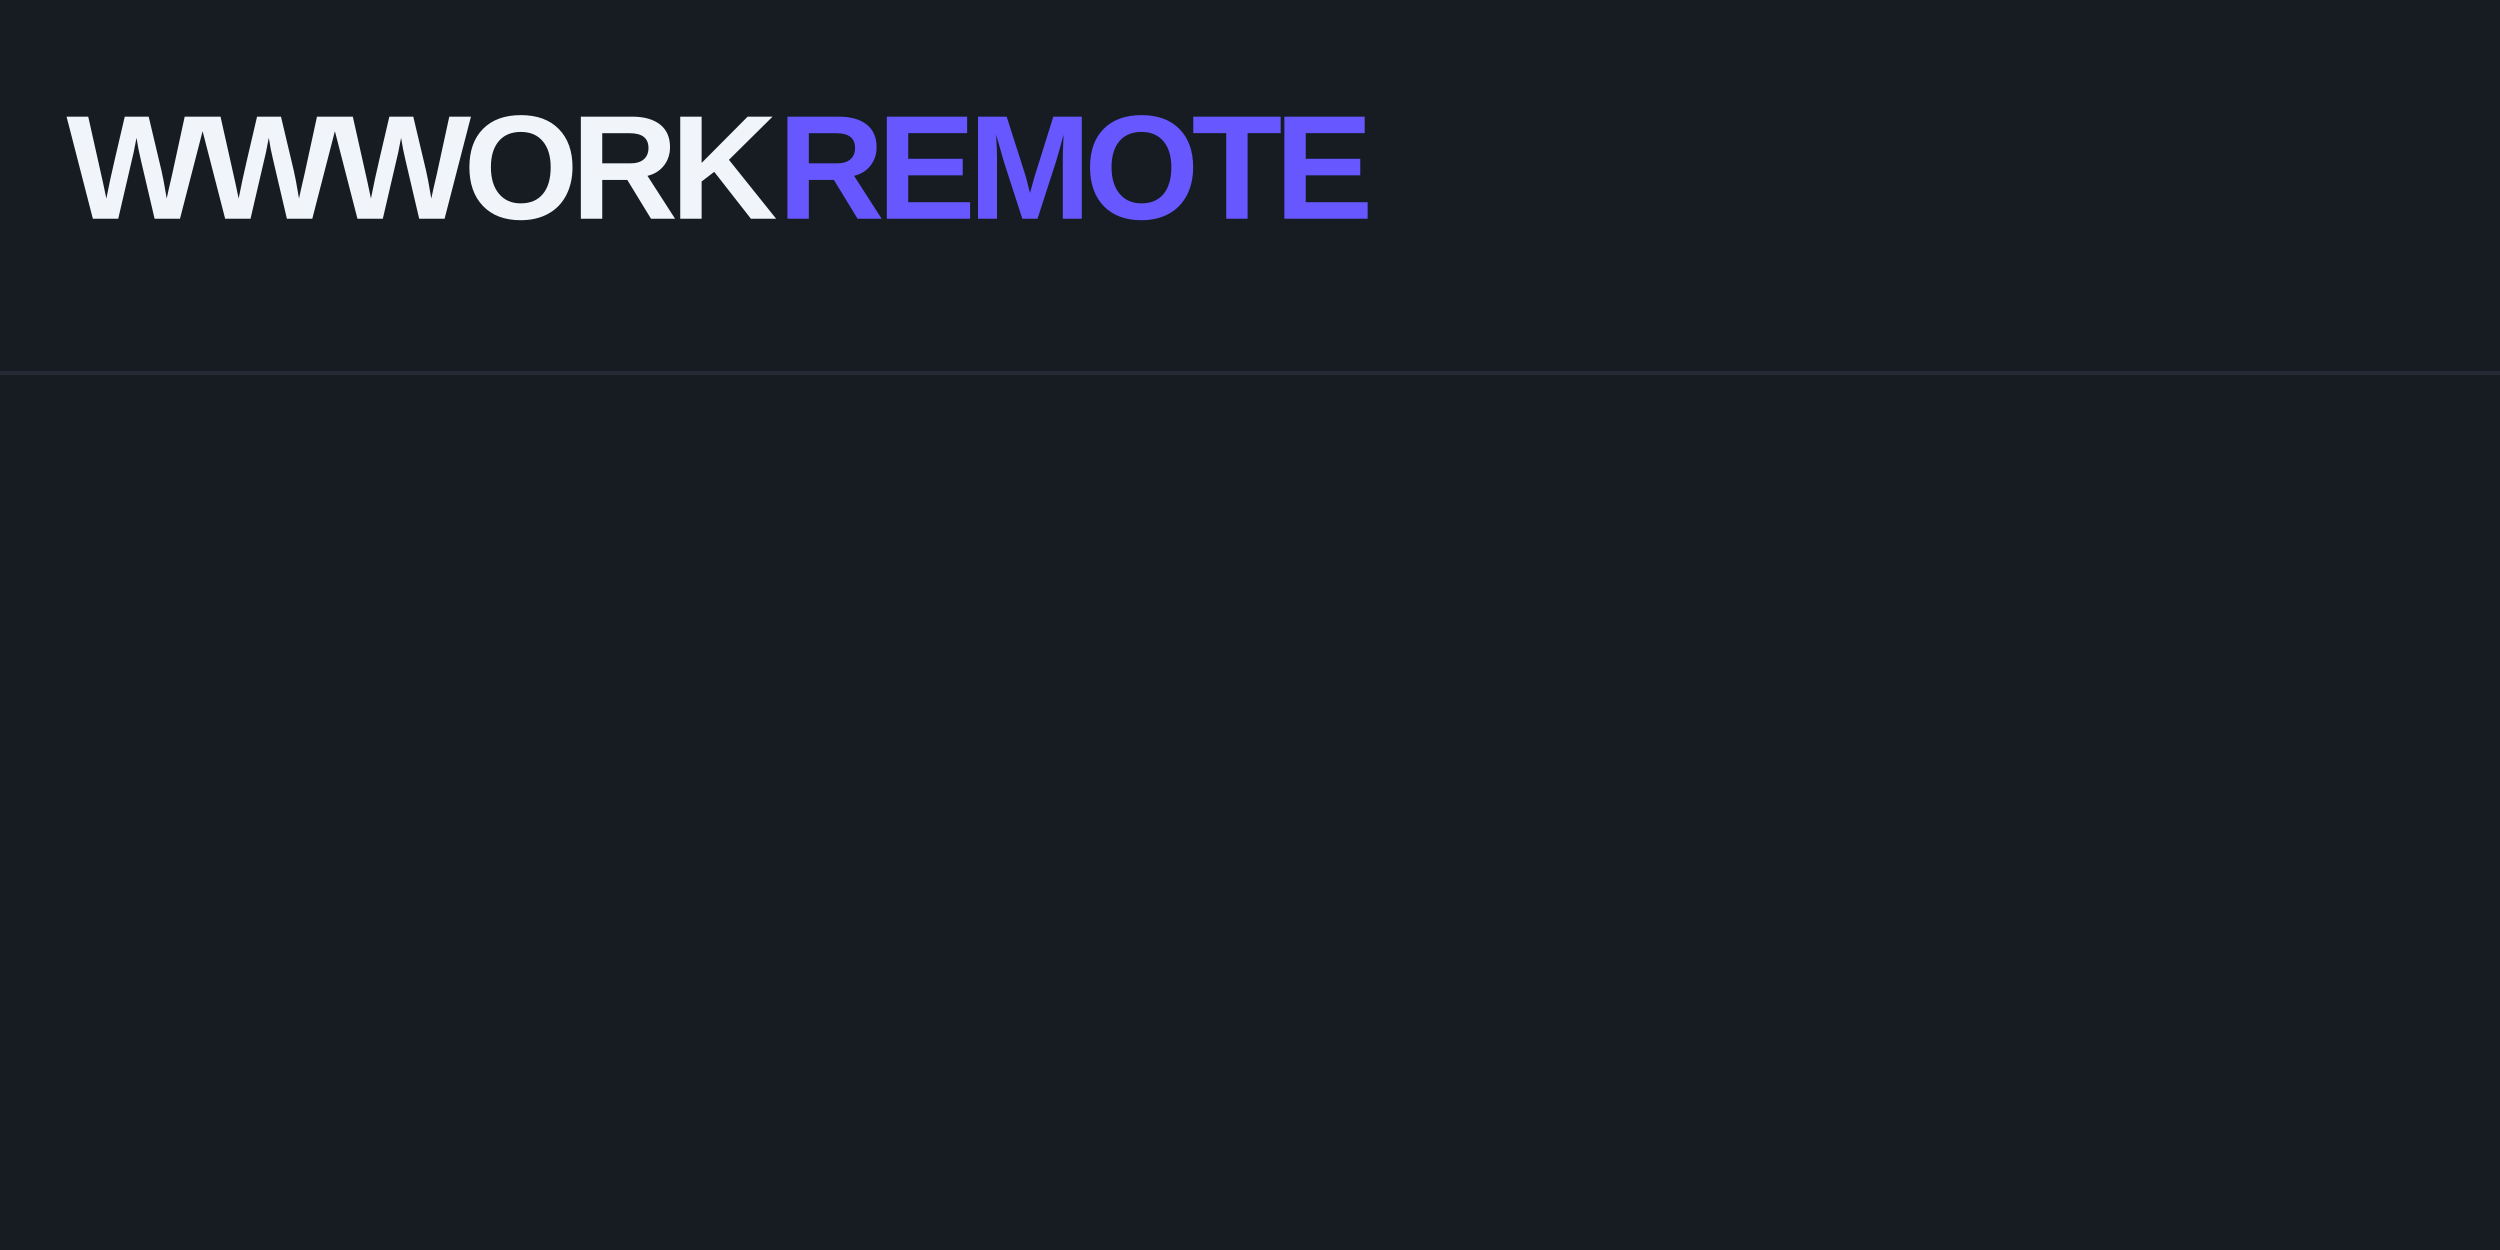
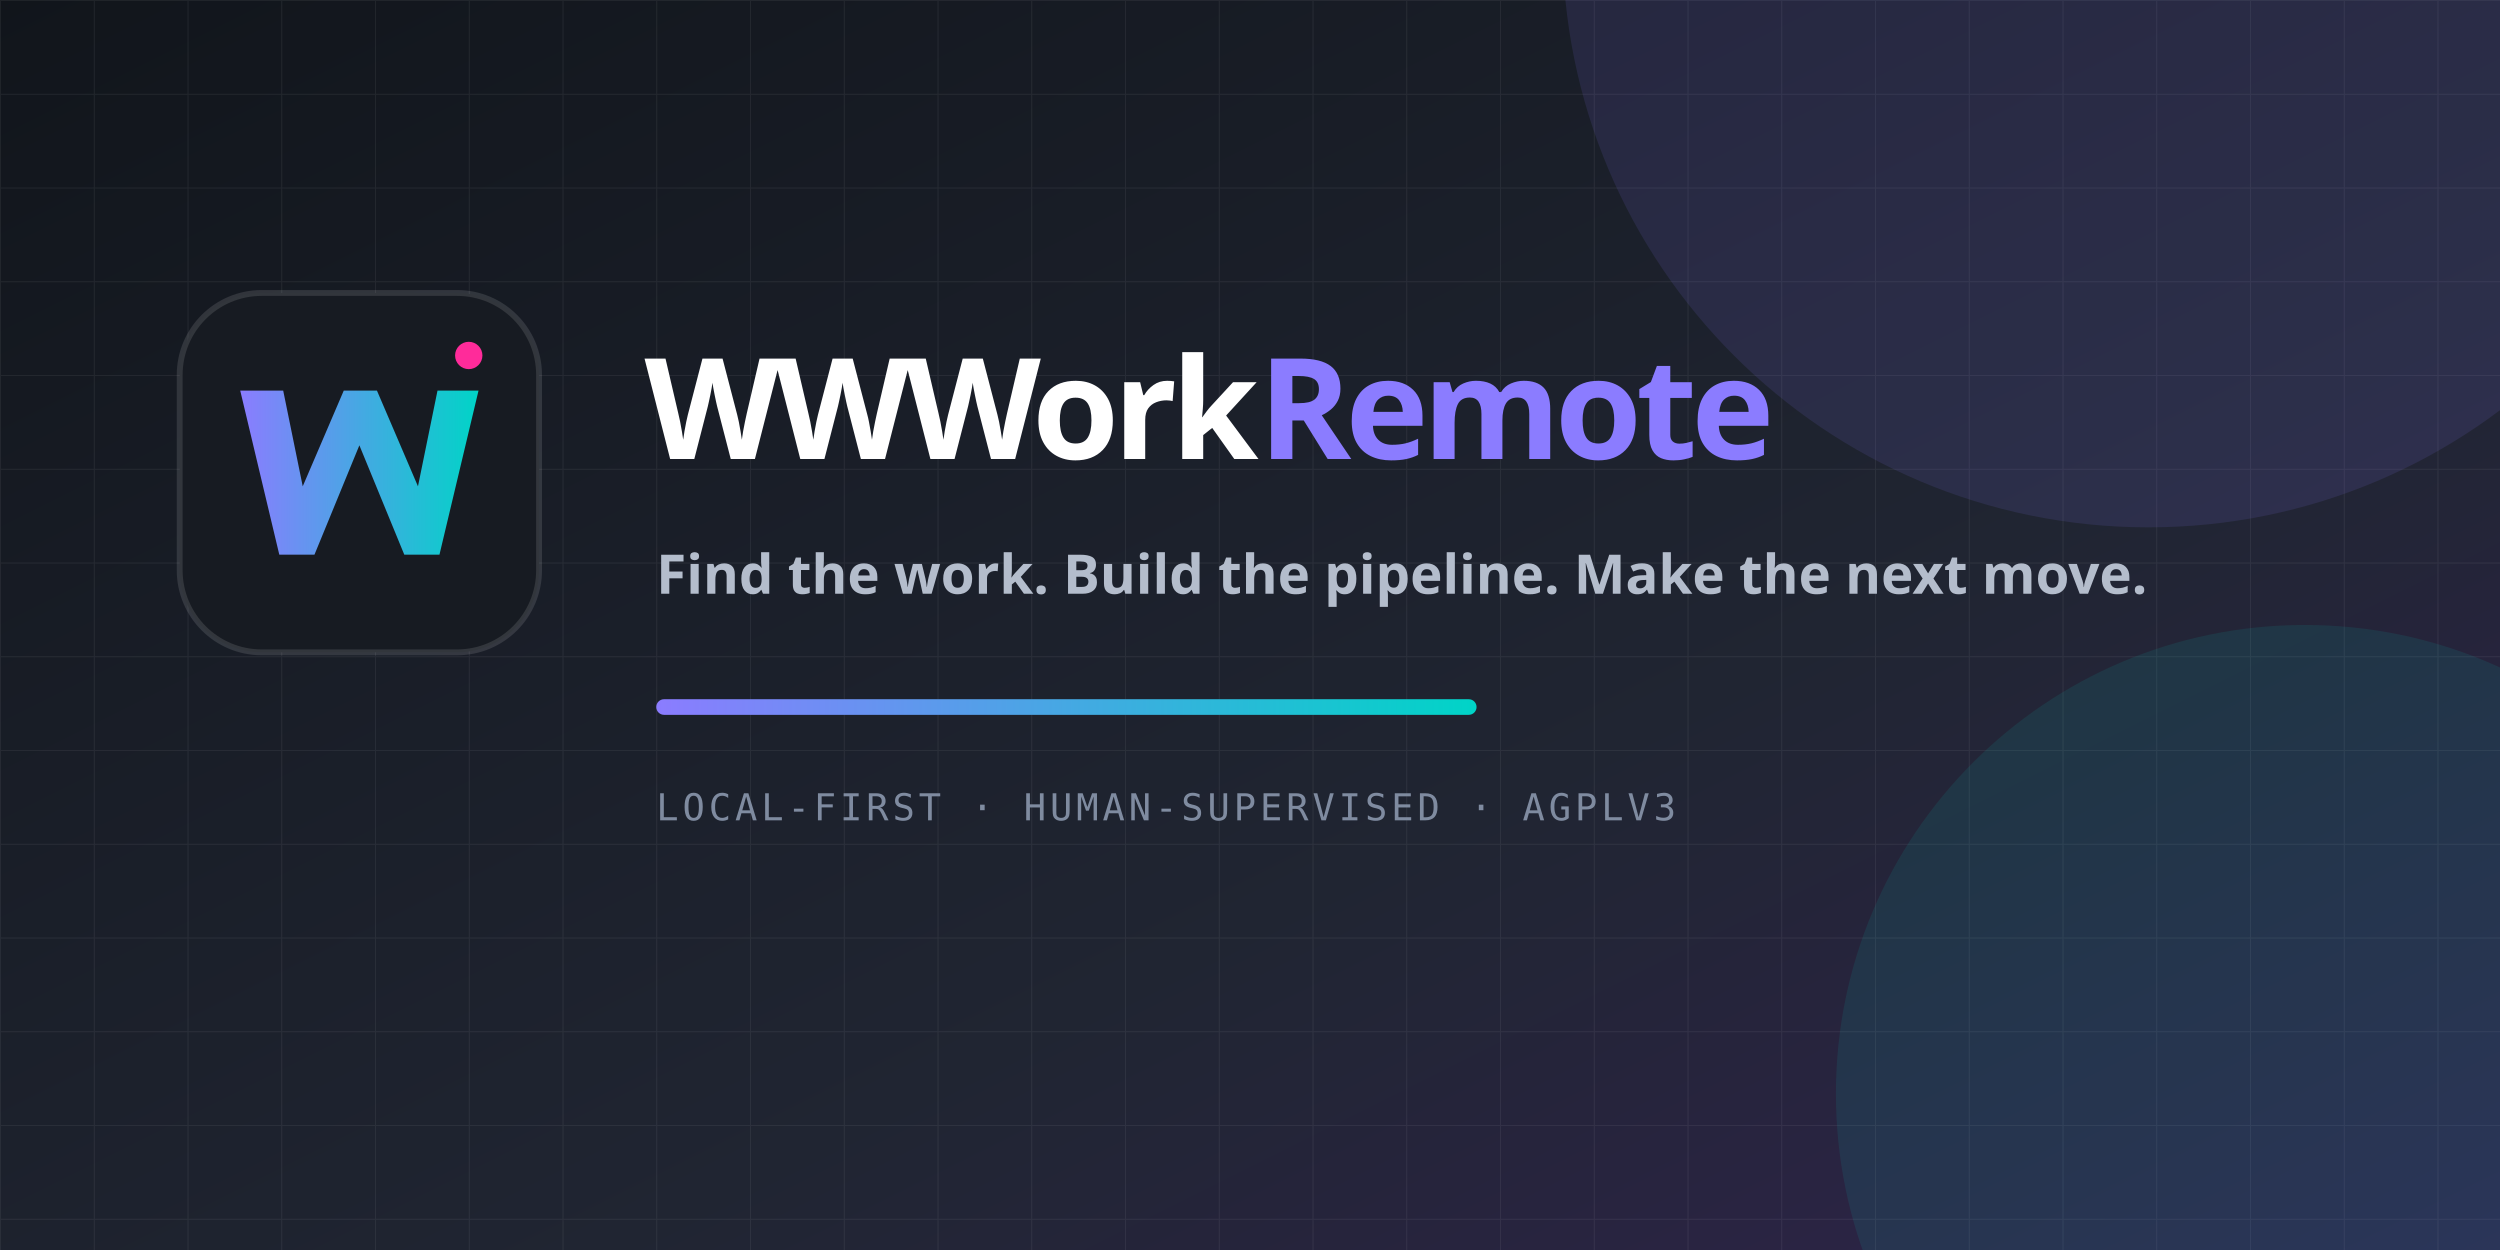
<svg xmlns="http://www.w3.org/2000/svg" width="1280" height="640" viewBox="0 0 1280 640" role="img" aria-labelledby="title desc">
-   <rect width="1280" height="640" fill="#171b22" />
-   <rect y="190" width="1280" height="2" fill="#252b35" />
-   <text x="34" y="112" fill="#f1f5f9" font-family="Arial, Helvetica, sans-serif" font-size="76" font-weight="900" letter-spacing="-4">WWWORK<tspan fill="#6657ff">REMOTE</tspan>
+   <defs>
+     <linearGradient id="background" x1="0" y1="0" x2="1" y2="1">
+       <stop offset="0" stop-color="#11151b" />
+       <stop offset="0.62" stop-color="#202532" />
+       <stop offset="1" stop-color="#30234d" />
+     </linearGradient>
+     <linearGradient id="accent" x1="0" y1="0" x2="1" y2="0">
+       <stop offset="0" stop-color="#8b7cff" />
+       <stop offset="1" stop-color="#00d4c7" />
+     </linearGradient>
+     <pattern id="grid" width="48" height="48" patternUnits="userSpaceOnUse">
+       <path d="M48 0H0V48" fill="none" stroke="#ffffff" stroke-opacity="0.06" />
+     </pattern>
+   </defs>
+   <rect width="1280" height="640" fill="url(#background)" />
+   <rect width="1280" height="640" fill="url(#grid)" />
+   <circle cx="1100" cy="-30" r="300" fill="#8b7cff" fill-opacity="0.12" />
+   <circle cx="1180" cy="560" r="240" fill="#00d4c7" fill-opacity="0.10" />
+   <g transform="translate(92 150)">
+     <rect width="184" height="184" rx="42" fill="#171b22" stroke="#ffffff" stroke-opacity="0.12" stroke-width="3" />
+     <path d="M31 50 51 134h18l23-56 23 56h18l20-84h-21l-10 49-21-49H84L63 99 53 50z" fill="url(#accent)" />
+     <circle cx="148" cy="32" r="7" fill="#ff2b9a" />
+   </g>
+   <text x="330" y="235" fill="#ffffff" font-family="system-ui, sans-serif" font-size="72" font-weight="800" letter-spacing="-3">WWWork<tspan fill="#8b7cff">Remote</tspan>
  </text>
+   <text x="336" y="304" fill="#b4bdcc" font-family="system-ui, sans-serif" font-size="28" font-weight="600">Find the work. Build the pipeline. Make the next move.</text>
+   <rect x="336" y="358" width="420" height="8" rx="4" fill="url(#accent)" />
+   <text x="336" y="420" fill="#7f8ba0" font-family="ui-monospace, monospace" font-size="19" letter-spacing="2">LOCAL-FIRST · HUMAN-SUPERVISED · AGPLV3</text>
</svg>
